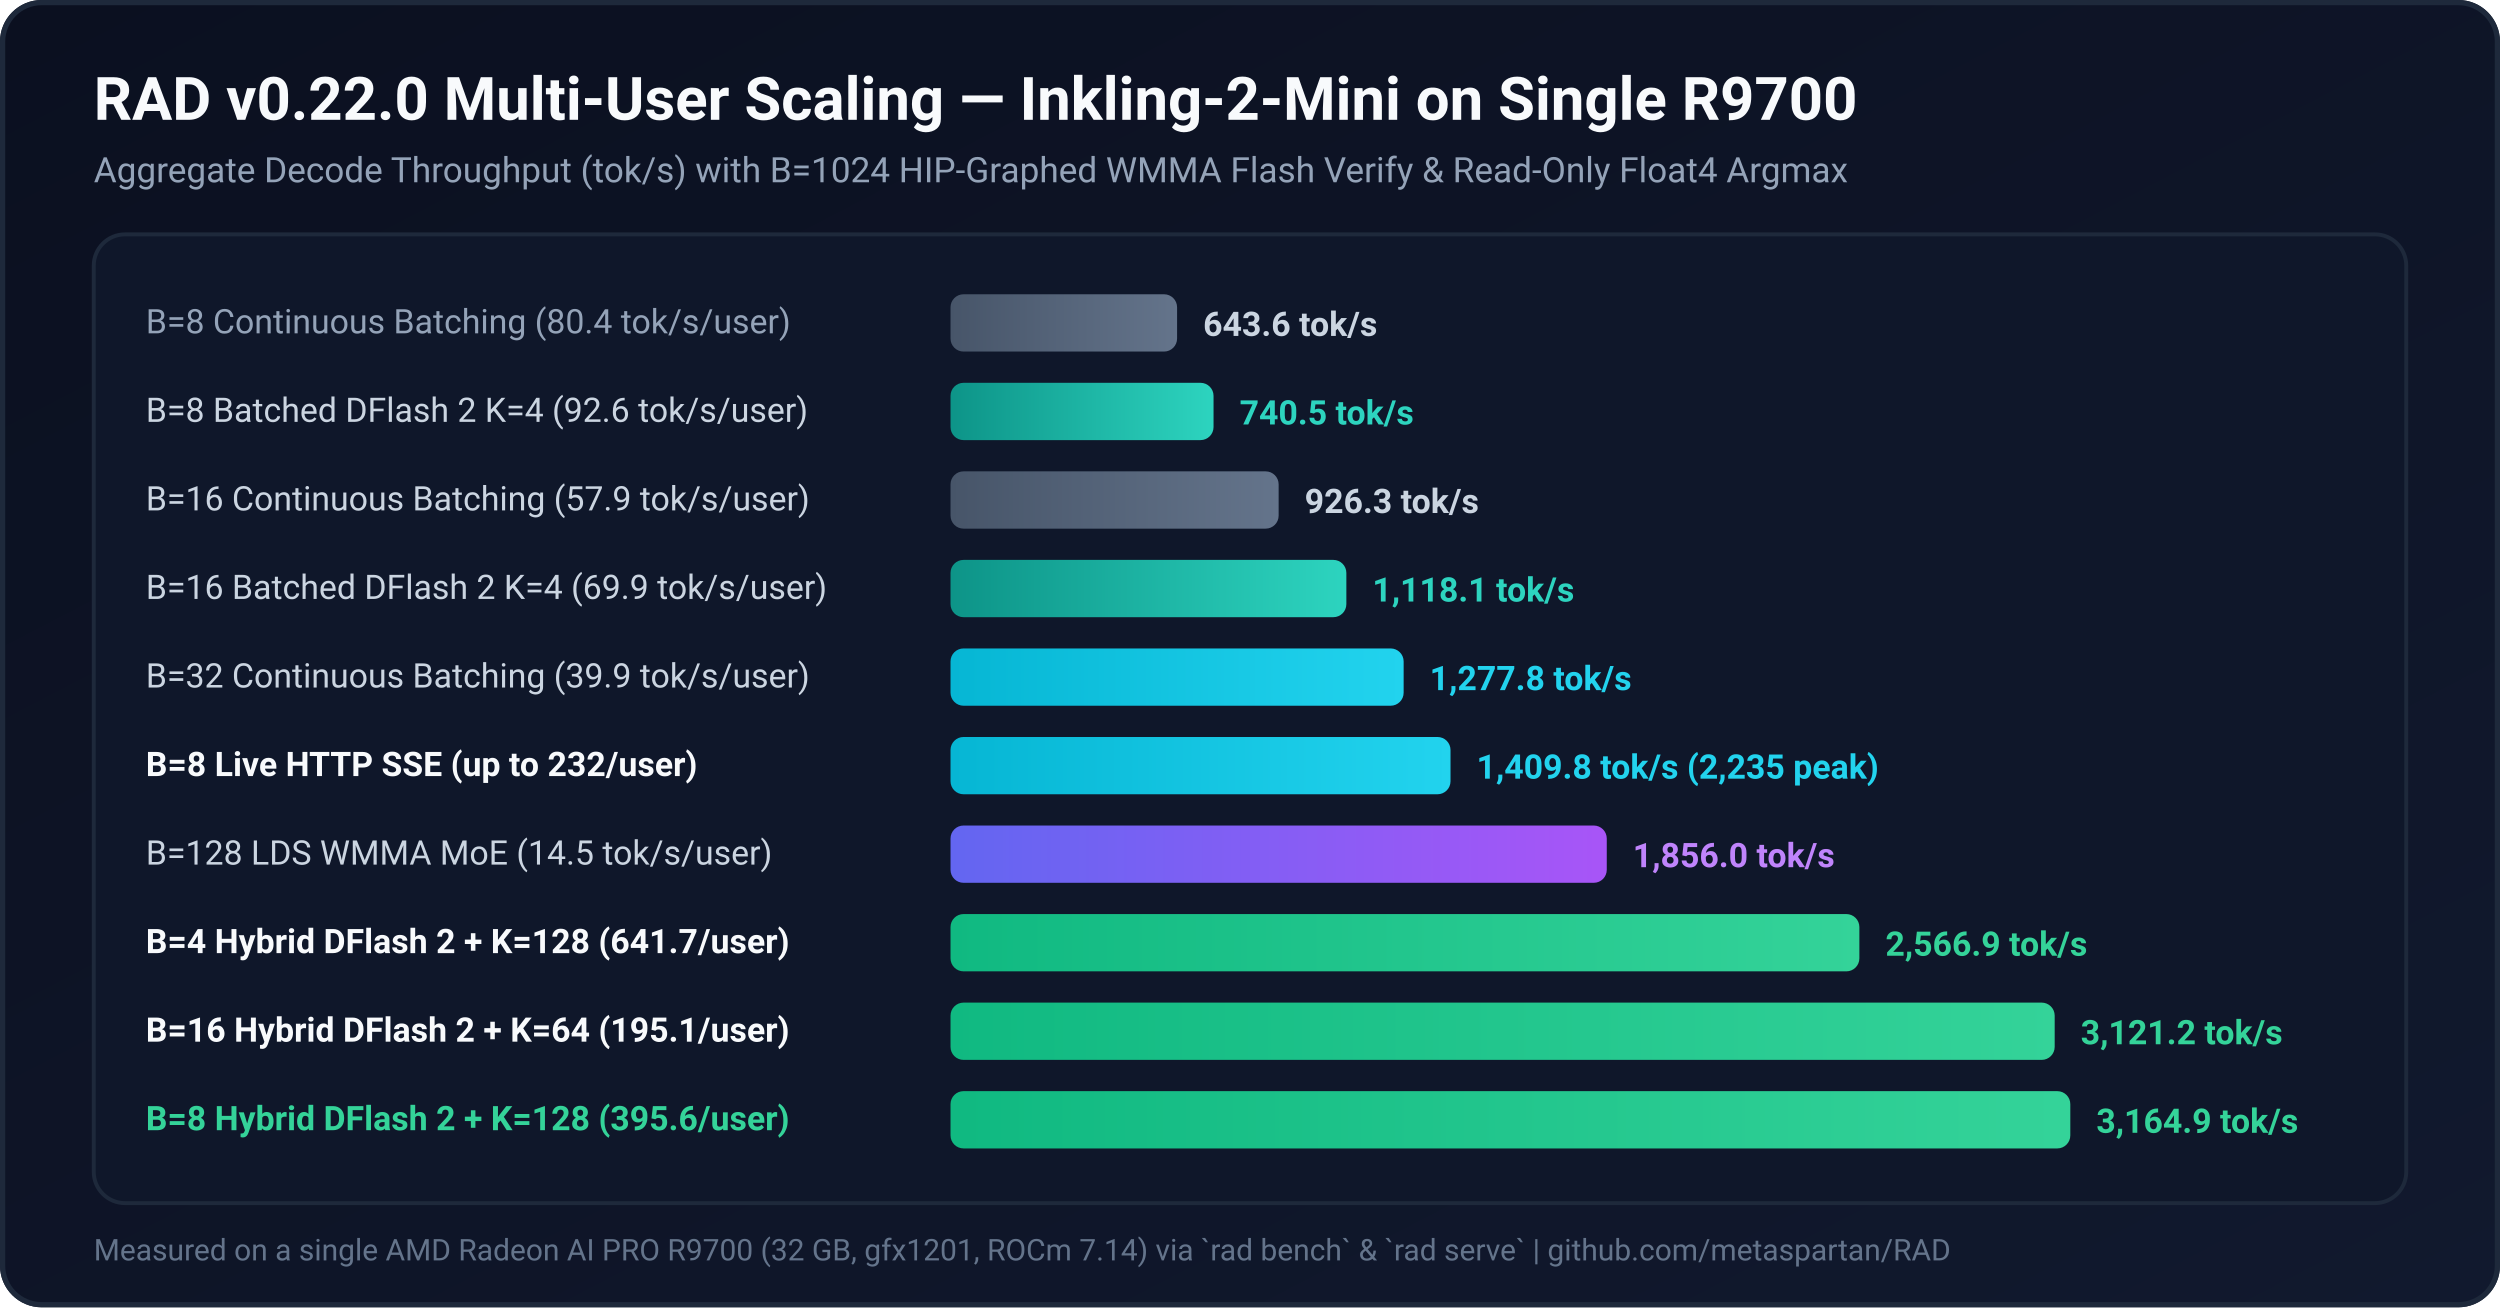
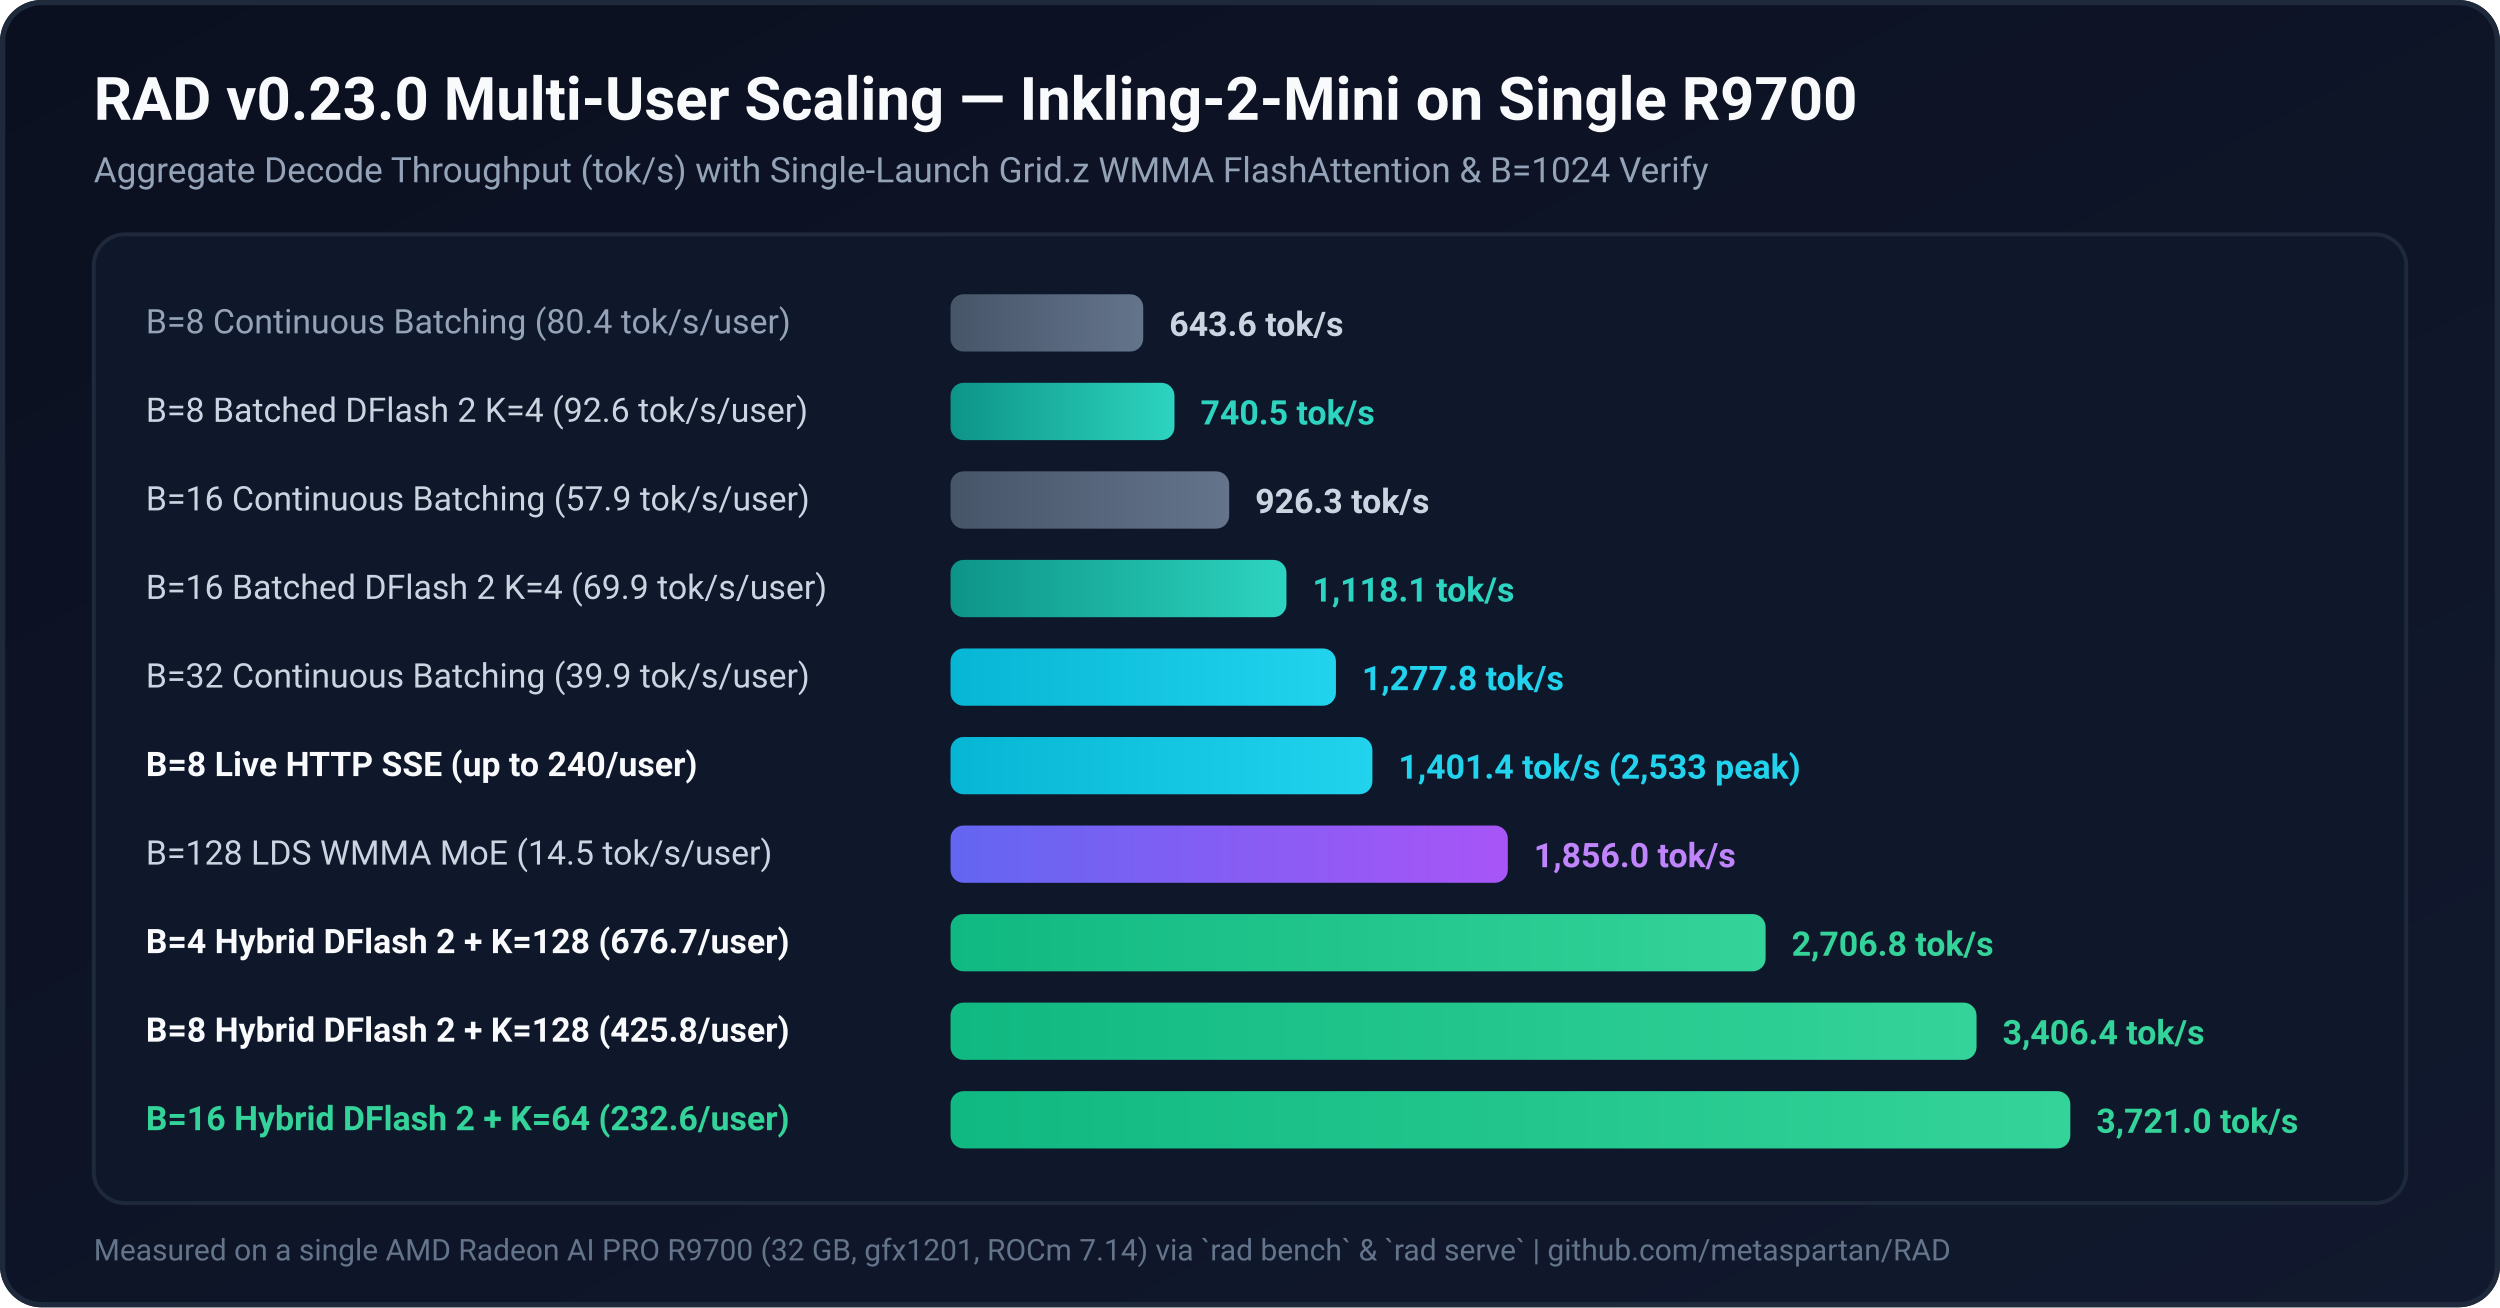
<svg xmlns="http://www.w3.org/2000/svg" viewBox="0 0 960 502" width="960" height="502">
  <defs>
    <linearGradient id="bg" x1="0" y1="0" x2="1" y2="1">
      <stop offset="0%" stop-color="#0b1020" />
      <stop offset="100%" stop-color="#11192e" />
    </linearGradient>
    <linearGradient id="greenGrad" x1="0" y1="0" x2="1" y2="0">
      <stop offset="0%" stop-color="#10b981" />
      <stop offset="100%" stop-color="#34d399" />
    </linearGradient>
    <linearGradient id="tealGrad" x1="0" y1="0" x2="1" y2="0">
      <stop offset="0%" stop-color="#0d9488" />
      <stop offset="100%" stop-color="#2dd4bf" />
    </linearGradient>
    <linearGradient id="cyanGrad" x1="0" y1="0" x2="1" y2="0">
      <stop offset="0%" stop-color="#06b6d4" />
      <stop offset="100%" stop-color="#22d3ee" />
    </linearGradient>
    <linearGradient id="purpleGrad" x1="0" y1="0" x2="1" y2="0">
      <stop offset="0%" stop-color="#6366f1" />
      <stop offset="100%" stop-color="#a855f7" />
    </linearGradient>
    <linearGradient id="slateGrad" x1="0" y1="0" x2="1" y2="0">
      <stop offset="0%" stop-color="#475569" />
      <stop offset="100%" stop-color="#64748b" />
    </linearGradient>
  </defs>
  <rect width="960" height="502" rx="16" fill="url(#bg)" />
  <rect x="1" y="1" width="958" height="500" rx="15" fill="none" stroke="#1e293b" stroke-width="2" />
-   <text x="36" y="46" font-family="system-ui, -apple-system, Segoe UI, Roboto, sans-serif" font-size="23" font-weight="700" fill="#f8fafc">RAD v0.22.0 Multi-User Scaling — Inkling-2-Mini on Single R9700</text>
-   <text x="36" y="70" font-family="system-ui, -apple-system, Segoe UI, Roboto, sans-serif" font-size="13.5" fill="#94a3b8">Aggregate Decode Throughput (tok/s) with B=1024 HIP-Graphed WMMA Flash Verify &amp; Read-Only Float4 Argmax</text>
+   <text x="36" y="46" font-family="system-ui, -apple-system, Segoe UI, Roboto, sans-serif" font-size="23" font-weight="700" fill="#f8fafc">RAD v0.23.0 Multi-User Scaling — Inkling-2-Mini on Single R9700</text>
+   <text x="36" y="70" font-family="system-ui, -apple-system, Segoe UI, Roboto, sans-serif" font-size="13.5" fill="#94a3b8">Aggregate Decode Throughput (tok/s) with Single-Launch Grid.z WMMA FlashAttention &amp; B=1024 Verify</text>
  <rect x="36" y="90" width="888" height="372" rx="12" fill="#0f172a" stroke="#1e293b" stroke-width="1.5" />
  <text x="56" y="128" font-family="system-ui, -apple-system, Segoe UI, Roboto, sans-serif" font-size="13" fill="#94a3b8">B=8 Continuous Batching (80.4 tok/s/user)</text>
-   <rect x="365" y="113" width="87" height="22" rx="5" fill="url(#slateGrad)" />
-   <text x="462" y="129" font-family="system-ui, -apple-system, Segoe UI, Roboto, sans-serif" font-size="13" font-weight="700" fill="#cbd5e1">643.6 tok/s</text>
+   <rect x="365" y="113" width="74" height="22" rx="5" fill="url(#slateGrad)" />
+   <text x="449" y="129" font-family="system-ui, -apple-system, Segoe UI, Roboto, sans-serif" font-size="13" font-weight="700" fill="#cbd5e1">643.6 tok/s</text>
  <text x="56" y="162" font-family="system-ui, -apple-system, Segoe UI, Roboto, sans-serif" font-size="13" fill="#cbd5e1">B=8 Batched DFlash 2 K=4 (92.6 tok/s/user)</text>
-   <rect x="365" y="147" width="101" height="22" rx="5" fill="url(#tealGrad)" />
-   <text x="476" y="163" font-family="system-ui, -apple-system, Segoe UI, Roboto, sans-serif" font-size="13" font-weight="700" fill="#2dd4bf">740.5 tok/s</text>
+   <rect x="365" y="147" width="86" height="22" rx="5" fill="url(#tealGrad)" />
+   <text x="461" y="163" font-family="system-ui, -apple-system, Segoe UI, Roboto, sans-serif" font-size="13" font-weight="700" fill="#2dd4bf">740.5 tok/s</text>
  <text x="56" y="196" font-family="system-ui, -apple-system, Segoe UI, Roboto, sans-serif" font-size="13" fill="#cbd5e1">B=16 Continuous Batching (57.9 tok/s/user)</text>
-   <rect x="365" y="181" width="126" height="22" rx="5" fill="url(#slateGrad)" />
-   <text x="501" y="197" font-family="system-ui, -apple-system, Segoe UI, Roboto, sans-serif" font-size="13" font-weight="700" fill="#cbd5e1">926.3 tok/s</text>
+   <rect x="365" y="181" width="107" height="22" rx="5" fill="url(#slateGrad)" />
+   <text x="482" y="197" font-family="system-ui, -apple-system, Segoe UI, Roboto, sans-serif" font-size="13" font-weight="700" fill="#cbd5e1">926.3 tok/s</text>
  <text x="56" y="230" font-family="system-ui, -apple-system, Segoe UI, Roboto, sans-serif" font-size="13" fill="#cbd5e1">B=16 Batched DFlash 2 K=4 (69.9 tok/s/user)</text>
-   <rect x="365" y="215" width="152" height="22" rx="5" fill="url(#tealGrad)" />
-   <text x="527" y="231" font-family="system-ui, -apple-system, Segoe UI, Roboto, sans-serif" font-size="13" font-weight="700" fill="#2dd4bf">1,118.1 tok/s</text>
+   <rect x="365" y="215" width="129" height="22" rx="5" fill="url(#tealGrad)" />
+   <text x="504" y="231" font-family="system-ui, -apple-system, Segoe UI, Roboto, sans-serif" font-size="13" font-weight="700" fill="#2dd4bf">1,118.1 tok/s</text>
  <text x="56" y="264" font-family="system-ui, -apple-system, Segoe UI, Roboto, sans-serif" font-size="13" fill="#cbd5e1">B=32 Continuous Batching (39.9 tok/s/user)</text>
-   <rect x="365" y="249" width="174" height="22" rx="5" fill="url(#cyanGrad)" />
-   <text x="549" y="265" font-family="system-ui, -apple-system, Segoe UI, Roboto, sans-serif" font-size="13" font-weight="700" fill="#22d3ee">1,277.8 tok/s</text>
-   <text x="56" y="298" font-family="system-ui, -apple-system, Segoe UI, Roboto, sans-serif" font-size="13" font-weight="700" fill="#f8fafc">B=8 Live HTTP SSE (up to 232/user)</text>
-   <rect x="365" y="283" width="192" height="22" rx="5" fill="url(#cyanGrad)" />
-   <text x="567" y="299" font-family="system-ui, -apple-system, Segoe UI, Roboto, sans-serif" font-size="13" font-weight="700" fill="#22d3ee">1,409.8 tok/s (2,235 peak)</text>
+   <rect x="365" y="249" width="148" height="22" rx="5" fill="url(#cyanGrad)" />
+   <text x="523" y="265" font-family="system-ui, -apple-system, Segoe UI, Roboto, sans-serif" font-size="13" font-weight="700" fill="#22d3ee">1,277.8 tok/s</text>
+   <text x="56" y="298" font-family="system-ui, -apple-system, Segoe UI, Roboto, sans-serif" font-size="13" font-weight="700" fill="#f8fafc">B=8 Live HTTP SSE (up to 240/user)</text>
+   <rect x="365" y="283" width="162" height="22" rx="5" fill="url(#cyanGrad)" />
+   <text x="537" y="299" font-family="system-ui, -apple-system, Segoe UI, Roboto, sans-serif" font-size="13" font-weight="700" fill="#22d3ee">1,401.4 tok/s (2,533 peak)</text>
  <text x="56" y="332" font-family="system-ui, -apple-system, Segoe UI, Roboto, sans-serif" font-size="13" fill="#cbd5e1">B=128 LDS WMMA MoE (14.5 tok/s/user)</text>
-   <rect x="365" y="317" width="252" height="22" rx="5" fill="url(#purpleGrad)" />
-   <text x="627" y="333" font-family="system-ui, -apple-system, Segoe UI, Roboto, sans-serif" font-size="13" font-weight="700" fill="#c084fc">1,856.0 tok/s</text>
-   <text x="56" y="366" font-family="system-ui, -apple-system, Segoe UI, Roboto, sans-serif" font-size="13" font-weight="700" fill="#f8fafc">B=4 Hybrid DFlash 2 + K=128 (641.7/user)</text>
-   <rect x="365" y="351" width="349" height="22" rx="5" fill="url(#greenGrad)" />
-   <text x="724" y="367" font-family="system-ui, -apple-system, Segoe UI, Roboto, sans-serif" font-size="13" font-weight="700" fill="#34d399">2,566.9 tok/s</text>
-   <text x="56" y="400" font-family="system-ui, -apple-system, Segoe UI, Roboto, sans-serif" font-size="13" font-weight="700" fill="#f8fafc">B=16 Hybrid DFlash 2 + K=64 (195.1/user)</text>
-   <rect x="365" y="385" width="424" height="22" rx="5" fill="url(#greenGrad)" />
-   <text x="799" y="401" font-family="system-ui, -apple-system, Segoe UI, Roboto, sans-serif" font-size="13" font-weight="700" fill="#34d399">3,121.2 tok/s</text>
-   <text x="56" y="434" font-family="system-ui, -apple-system, Segoe UI, Roboto, sans-serif" font-size="13" font-weight="700" fill="#34d399">B=8 Hybrid DFlash 2 + K=128 (395.6/user)</text>
+   <rect x="365" y="317" width="214" height="22" rx="5" fill="url(#purpleGrad)" />
+   <text x="589" y="333" font-family="system-ui, -apple-system, Segoe UI, Roboto, sans-serif" font-size="13" font-weight="700" fill="#c084fc">1,856.0 tok/s</text>
+   <text x="56" y="366" font-family="system-ui, -apple-system, Segoe UI, Roboto, sans-serif" font-size="13" font-weight="700" fill="#f8fafc">B=4 Hybrid DFlash 2 + K=128 (676.7/user)</text>
+   <rect x="365" y="351" width="313" height="22" rx="5" fill="url(#greenGrad)" />
+   <text x="688" y="367" font-family="system-ui, -apple-system, Segoe UI, Roboto, sans-serif" font-size="13" font-weight="700" fill="#34d399">2,706.8 tok/s</text>
+   <text x="56" y="400" font-family="system-ui, -apple-system, Segoe UI, Roboto, sans-serif" font-size="13" font-weight="700" fill="#f8fafc">B=8 Hybrid DFlash 2 + K=128 (425.8/user)</text>
+   <rect x="365" y="385" width="394" height="22" rx="5" fill="url(#greenGrad)" />
+   <text x="769" y="401" font-family="system-ui, -apple-system, Segoe UI, Roboto, sans-serif" font-size="13" font-weight="700" fill="#34d399">3,406.4 tok/s</text>
+   <text x="56" y="434" font-family="system-ui, -apple-system, Segoe UI, Roboto, sans-serif" font-size="13" font-weight="700" fill="#34d399">B=16 Hybrid DFlash 2 + K=64 (232.6/user)</text>
  <rect x="365" y="419" width="430" height="22" rx="5" fill="url(#greenGrad)" />
-   <text x="805" y="435" font-family="system-ui, -apple-system, Segoe UI, Roboto, sans-serif" font-size="13" font-weight="700" fill="#34d399">3,164.9 tok/s</text>
+   <text x="805" y="435" font-family="system-ui, -apple-system, Segoe UI, Roboto, sans-serif" font-size="13" font-weight="700" fill="#34d399">3,721.0 tok/s</text>
  <text x="36" y="484" font-family="system-ui, -apple-system, Segoe UI, Roboto, sans-serif" font-size="11.5" fill="#64748b">Measured on a single AMD Radeon AI PRO R9700 (32 GB, gfx1201, ROCm 7.14) via `rad bench` &amp; `rad serve` | github.com/metaspartan/RAD</text>
</svg>
